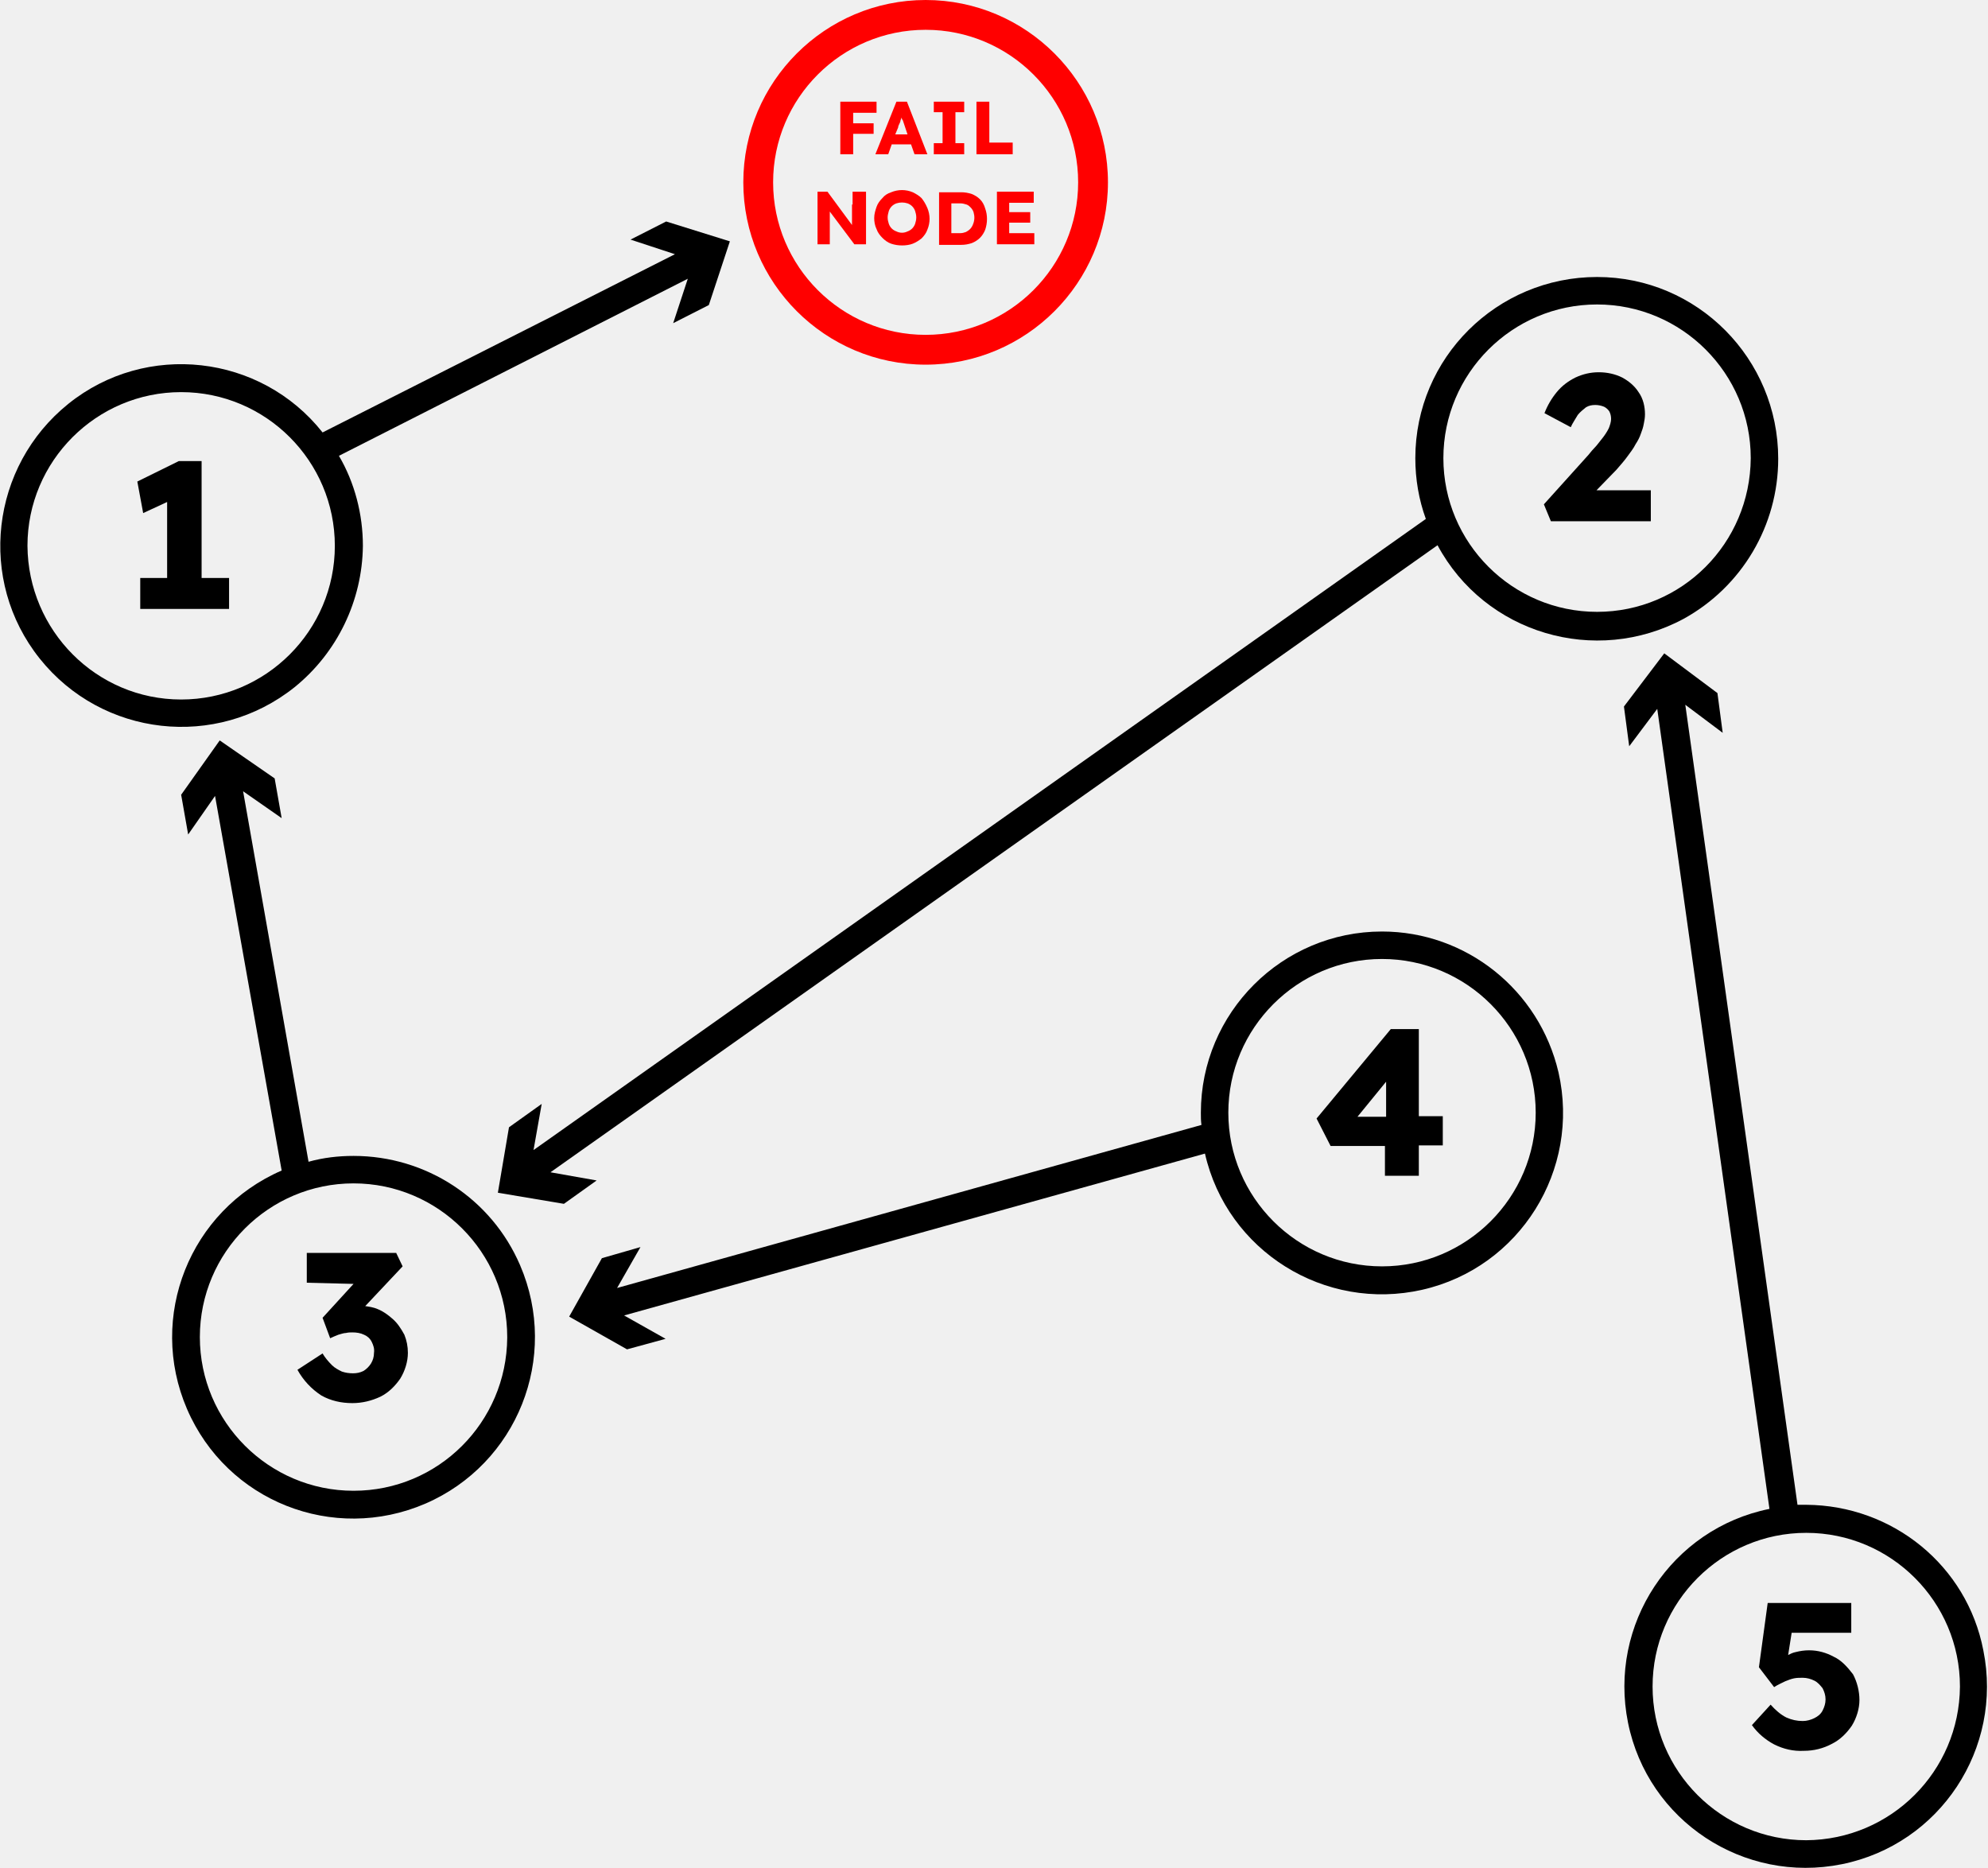
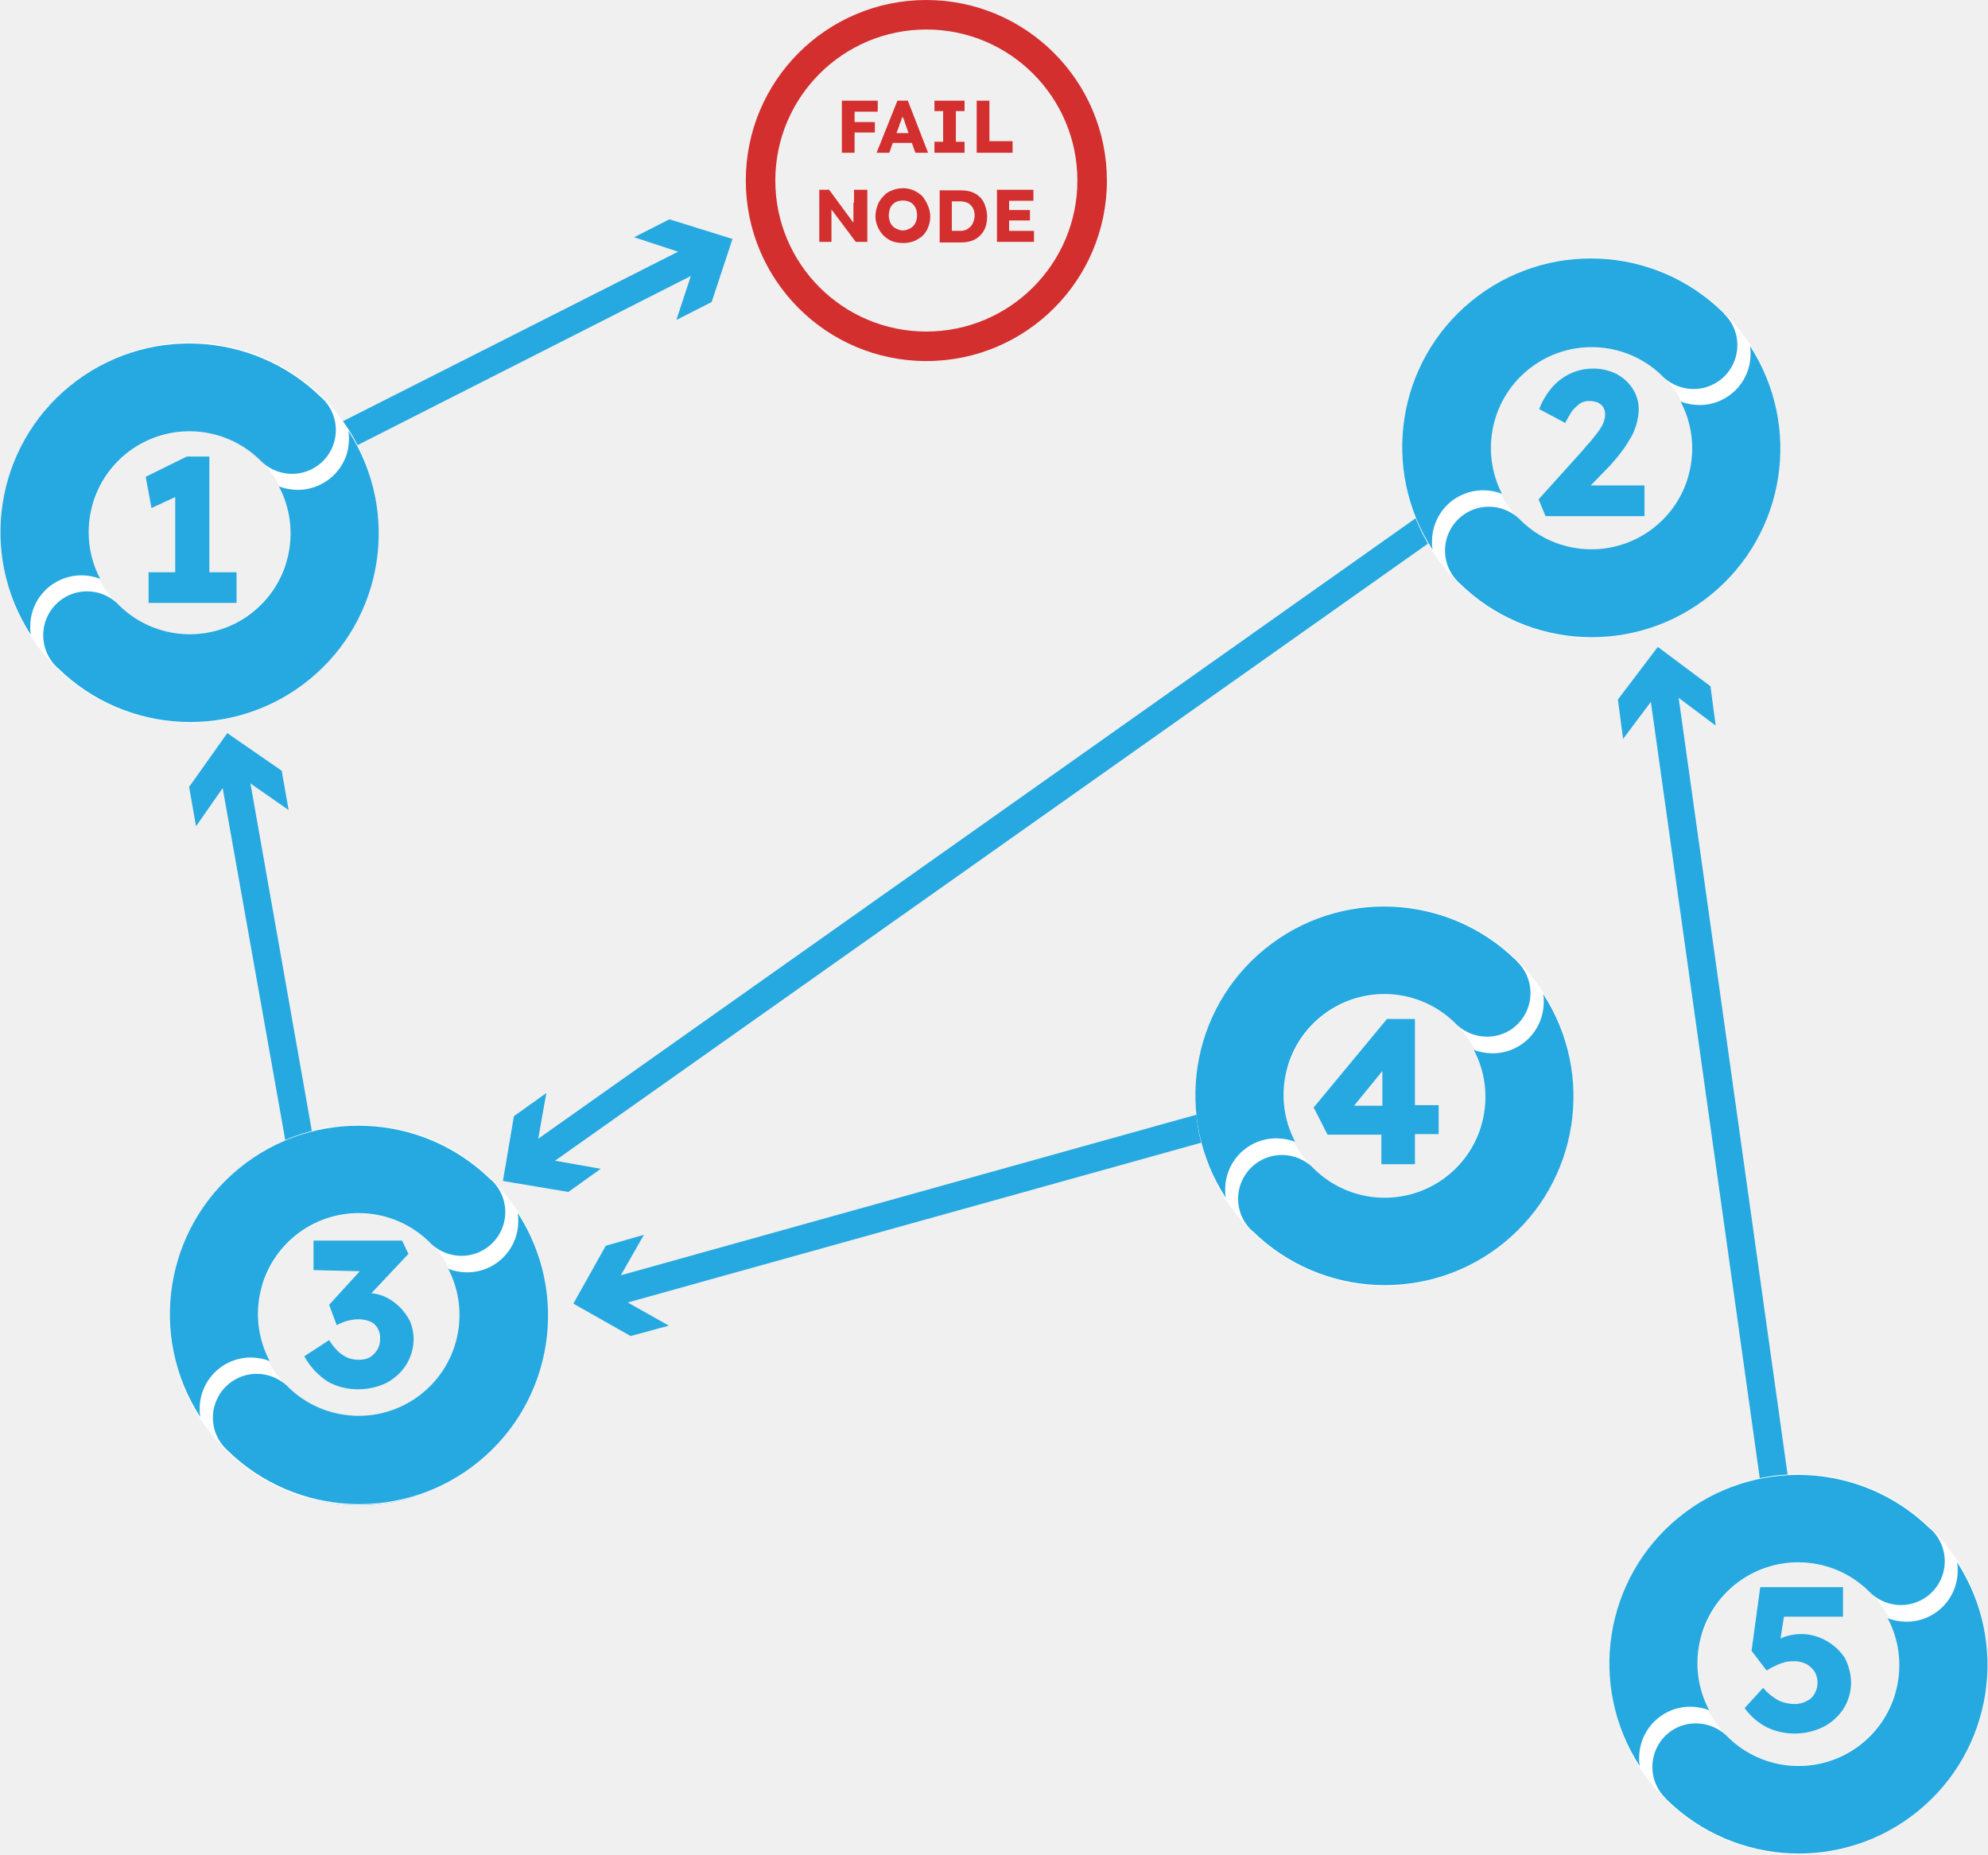
- <svg xmlns="http://www.w3.org/2000/svg" version="1.1" id="Layer_1" x="0px" y="0px" viewBox="0 0 340.2 319.6" style="enable-background:new 0 0 340.2 319.6;" xml:space="preserve">
-   <style type="text/css">
- 	.st0{fill:#FF0000;}
- </style>
-   <g id="Layer_2_1_">
-     <g id="Layer_1-2">
-       <path class="st0" d="M158.4,0c-17.2,0-31.2,14-31.2,31.2s14,31.2,31.2,31.2s31.2-14,31.2-31.2C189.6,14,175.6,0,158.4,0z     M158.4,57.3c-14.4,0-26.1-11.7-26.1-26.1c0-14.4,11.7-26.1,26.1-26.1c14.4,0,26.1,11.7,26.1,26.1c0,0,0,0,0,0    C184.5,45.6,172.8,57.3,158.4,57.3z" />
-       <polygon class="st0" points="146,19.3 150,19.3 150,17.4 146,17.4 144.8,17.4 143.8,17.4 143.8,26.4 146,26.4 146,22.9    149.5,22.9 149.5,21.1 146,21.1   " />
-       <path class="st0" d="M152,26.4l0.6-1.7h3.3l0.6,1.7h2.2l-3.5-9h-1.8l-3.6,9H152z M153.7,21.8c0-0.2,0.1-0.4,0.2-0.6    c0.1-0.2,0.2-0.4,0.2-0.6l0.2-0.5c0,0.2,0.1,0.4,0.2,0.5l0.2,0.6l0.2,0.6l0.4,1.2h-2.1L153.7,21.8z" />
-       <polygon class="st0" points="165,24.5 163.5,24.5 163.5,19.2 165,19.2 165,17.4 159.8,17.4 159.8,19.2 161.3,19.2 161.3,24.5    159.8,24.5 159.8,26.4 165,26.4   " />
-       <polygon class="st0" points="173.3,24.4 169.3,24.4 169.3,17.4 167.1,17.4 167.1,26.4 173.3,26.4   " />
-       <path class="st0" d="M145.8,35v1c0,0.3,0,0.6,0,0.8v0.7c0,0.3,0,0.5,0,0.8s0,0.1,0,0.2l-4.2-5.7h-1.7v9h2.1v-3c0-0.2,0-0.4,0-0.6    c0-0.2,0-0.4,0-0.5s0-0.4,0-0.6s0-0.5,0-0.8v-0.1l4.2,5.6h2v-9h-2.3V35z" />
-       <path class="st0" d="M157.7,33.9c-0.4-0.4-0.9-0.7-1.5-1c-1.2-0.5-2.5-0.5-3.7,0c-0.6,0.2-1.1,0.5-1.5,1c-0.4,0.4-0.8,0.9-1,1.5    c-0.2,0.6-0.4,1.2-0.4,1.9c0,0.6,0.1,1.3,0.4,1.9c0.2,0.6,0.6,1.1,1,1.5c0.4,0.4,0.9,0.8,1.5,1c0.6,0.2,1.2,0.3,1.9,0.3    c0.6,0,1.3-0.1,1.8-0.3c0.5-0.2,1-0.5,1.5-0.9c0.4-0.4,0.8-0.9,1-1.5c0.5-1.2,0.5-2.5,0-3.7C158.4,34.9,158.1,34.4,157.7,33.9z     M156.6,38.3c-0.1,0.3-0.3,0.6-0.5,0.8c-0.2,0.2-0.5,0.4-0.8,0.5c-0.6,0.3-1.3,0.3-1.9,0c-0.3-0.1-0.6-0.3-0.8-0.5    c-0.2-0.2-0.4-0.5-0.5-0.8c-0.1-0.3-0.2-0.7-0.2-1.1c0-0.4,0.1-0.7,0.2-1.1c0.1-0.3,0.3-0.6,0.5-0.8c0.2-0.2,0.5-0.4,0.8-0.5    c0.6-0.2,1.3-0.2,1.9,0c0.3,0.1,0.6,0.3,0.8,0.5c0.2,0.2,0.4,0.5,0.5,0.8c0.1,0.3,0.2,0.7,0.2,1.1C156.8,37.6,156.7,38,156.6,38.3    z" />
-       <path class="st0" d="M167.7,34.1c-0.4-0.4-0.9-0.7-1.4-0.9c-0.6-0.2-1.2-0.3-1.8-0.3h-3.8v9h3.8c0.6,0,1.2-0.1,1.8-0.3    c0.5-0.2,1-0.5,1.4-0.9c0.4-0.4,0.7-0.9,0.9-1.4c0.4-1.2,0.4-2.5,0-3.6C168.4,35,168.1,34.5,167.7,34.1z M166.5,38.4    c-0.1,0.3-0.3,0.6-0.5,0.8c-0.2,0.2-0.5,0.4-0.7,0.5c-0.3,0.1-0.6,0.2-1,0.2h-1.5v-5.1h1.6c0.3,0,0.7,0.1,1,0.2    c0.3,0.1,0.5,0.3,0.7,0.5c0.2,0.2,0.4,0.5,0.5,0.8C166.8,37,166.8,37.7,166.5,38.4L166.5,38.4z" />
-       <polygon class="st0" points="172.7,39.9 172.7,38.1 176.3,38.1 176.3,36.3 172.7,36.3 172.7,34.7 176.9,34.7 176.9,32.8    170.6,32.8 170.6,41.8 177,41.8 177,39.9   " />
-       <path d="M62.1,93.4c0-5.4-1.4-10.8-4.1-15.4l59.7-30.3l-2.5,7.6l6.1-3.1l3.6-10.9L114,37.9l-6.1,3.1l7.6,2.5L55.2,74    C44.6,60.6,25,58.4,11.7,69.1s-15.6,30.2-4.9,43.6s30.2,15.6,43.6,4.9C57.7,111.7,62,102.8,62.1,93.4L62.1,93.4z M4.7,93.4    c0-14.5,11.8-26.3,26.3-26.3s26.3,11.8,26.3,26.3S45.5,119.7,31,119.7C16.5,119.7,4.8,107.9,4.7,93.4z" />
-       <polygon points="24,98.9 24,104.2 39.2,104.2 39.2,98.9 34.5,98.9 34.5,78.9 30.6,78.9 23.5,82.4 24.5,87.8 28.6,85.9 28.6,98.9      " />
-       <path d="M309.1,257.5c-0.5,0-1,0-1.5,0l-19.2-136.9l6.4,4.8l-0.9-6.8l-9.1-6.8l-6.9,9.1l0.9,6.8l4.8-6.4l19.2,136.9    c-16.8,3.4-27.6,19.8-24.2,36.6c3.4,16.8,19.8,27.6,36.6,24.2c16.8-3.4,27.6-19.8,24.2-36.6C336.6,267.9,323.9,257.6,309.1,257.5    L309.1,257.5z M309.1,314.9c-14.5,0-26.3-11.8-26.3-26.3s11.8-26.3,26.3-26.3s26.3,11.8,26.3,26.3    C335.3,303.1,323.6,314.8,309.1,314.9z" />
-       <path d="M313.8,283.5c-1.3-0.7-2.7-1.1-4.2-1.1c-0.8,0-1.5,0.1-2.3,0.3c-0.5,0.1-0.9,0.3-1.3,0.5l0.6-3.8h10.2v-5.1h-14.3l-1.5,11    l2.6,3.4c0.6-0.4,1.3-0.7,1.9-1c0.5-0.2,1-0.4,1.5-0.5c0.5-0.1,1-0.1,1.5-0.1c0.7,0,1.4,0.2,2,0.5c0.6,0.3,1,0.8,1.4,1.3    c0.3,0.6,0.5,1.2,0.5,1.9c0,0.7-0.2,1.3-0.5,1.9c-0.3,0.6-0.8,1-1.4,1.3c-0.6,0.3-1.3,0.5-2,0.5c-1,0-1.9-0.2-2.8-0.6    c-1-0.5-1.9-1.3-2.7-2.2l-3.2,3.5c1,1.4,2.3,2.5,3.8,3.3c1.6,0.8,3.3,1.2,5.1,1.1c1.7,0,3.3-0.4,4.8-1.2c1.4-0.7,2.5-1.8,3.4-3.1    c0.8-1.3,1.3-2.9,1.3-4.4c0-1.5-0.4-3.1-1.1-4.4C316.1,285.2,315.1,284.1,313.8,283.5z" />
-       <path d="M304.3,78.5c0-17.1-13.8-31.1-31-31.1c-17.1,0-31.1,13.8-31.1,31c0,3.6,0.6,7.1,1.8,10.4l-152.7,108l1.4-7.9l-5.6,4    l-1.9,11.2l11.3,1.9l5.6-4l-7.9-1.4L246,93.3c8.1,15.1,27,20.7,42.1,12.6C298.1,100.4,304.3,89.9,304.3,78.5L304.3,78.5z     M273.3,104.7c-14.5,0-26.3-11.8-26.3-26.3s11.8-26.3,26.3-26.3c14.5,0,26.3,11.8,26.3,26.3c0,0,0,0,0,0    C299.5,93,287.8,104.7,273.3,104.7z" />
-       <path d="M276.6,80.4c0.7-0.8,1.4-1.6,1.9-2.3c0.5-0.7,1-1.3,1.4-2.1c0.4-0.6,0.7-1.2,0.9-1.8c0.2-0.5,0.4-1.1,0.5-1.7    c0.1-0.5,0.2-1,0.2-1.6c0-1.3-0.3-2.7-1.1-3.8c-0.7-1.1-1.7-1.9-2.8-2.5c-1.2-0.6-2.6-0.9-4-0.9c-1.4,0-2.7,0.3-4,0.9    c-1.2,0.6-2.3,1.4-3.2,2.5c-0.9,1.1-1.6,2.3-2.1,3.6l4.5,2.4c0.3-0.7,0.8-1.4,1.2-2.1c0.4-0.5,0.9-0.9,1.4-1.3    c0.5-0.3,1-0.4,1.6-0.4c0.5,0,1,0.1,1.5,0.3c0.4,0.2,0.7,0.5,0.9,0.8c0.2,0.4,0.3,0.8,0.3,1.3c0,0.5-0.2,1.1-0.4,1.6    c-0.3,0.6-0.7,1.2-1.1,1.7c-0.5,0.6-0.9,1.2-1.4,1.7s-0.9,1.1-1.3,1.5l-7.3,8.1l1.2,2.9h17.1v-5.3h-9.3L276.6,80.4z" />
-       <path d="M236.5,159.4c-17.1,0-31,13.9-31,31c0,0.7,0,1.4,0.1,2.1l-100,27.9l4-7l-6.6,1.9l-5.6,10l9.9,5.6l6.6-1.8l-7.1-4    l99.4-27.7c3.8,16.7,20.5,27.1,37.2,23.3s27.1-20.5,23.3-37.2C263.4,169.4,250.9,159.4,236.5,159.4z M236.5,216.7    c-14.5,0-26.3-11.8-26.3-26.3c0-14.5,11.8-26.3,26.3-26.3s26.3,11.8,26.3,26.3C262.8,204.9,251,216.7,236.5,216.7    C236.5,216.7,236.5,216.7,236.5,216.7L236.5,216.7z" />
-       <path d="M242.9,176.1h-4.9l-12.7,15.3l2.4,4.7h9.3v5.1h5.8V196h4.1v-5h-4.1V176.1z M232.3,191.1l4.9-6v6H232.3z" />
-       <path d="M60.5,197.8c-2.6,0-5.2,0.3-7.7,1l-11.2-63.4l6.6,4.6l-1.2-6.8l-9.4-6.5L31,136l1.2,6.8l4.6-6.6l11.4,64.1    c-15.7,6.8-23,25-16.2,40.8s25,23,40.8,16.2c15.7-6.8,23-25,16.2-40.8C84.1,205.1,72.9,197.8,60.5,197.8z M60.5,255.1    c-14.5,0-26.3-11.8-26.3-26.3s11.8-26.3,26.3-26.3s26.3,11.8,26.3,26.3c0,0,0,0,0,0.1C86.7,243.4,75,255.1,60.5,255.1z" />
-       <path d="M67.2,225.7c-0.8-0.7-1.6-1.3-2.6-1.7c-0.7-0.3-1.4-0.4-2.1-0.5l6.4-6.8l-1.1-2.3H52.5v5.1l8,0.2l-5.3,5.8l1.3,3.5    c0.4-0.2,0.9-0.4,1.4-0.6c0.4-0.1,0.9-0.3,1.3-0.3c0.4-0.1,0.8-0.1,1.1-0.1c0.7,0,1.4,0.1,2,0.4c0.5,0.2,1,0.6,1.3,1.2    c0.3,0.6,0.5,1.2,0.4,1.9c0,0.7-0.2,1.3-0.5,1.8c-0.3,0.5-0.8,1-1.3,1.3c-0.6,0.3-1.2,0.4-1.8,0.4c-0.7,0-1.3-0.1-1.9-0.3    c-0.6-0.3-1.2-0.6-1.7-1.1c-0.6-0.6-1.2-1.3-1.6-2l-4.3,2.8c1,1.8,2.4,3.3,4.1,4.4c1.6,0.9,3.4,1.3,5.3,1.3c1.7,0,3.3-0.4,4.8-1.1    c1.4-0.7,2.5-1.8,3.4-3.1c0.8-1.3,1.3-2.9,1.3-4.4c0-1.1-0.2-2.1-0.6-3.1C68.6,227.3,68,226.4,67.2,225.7z" />
-     </g>
-   </g>
+ <svg xmlns="http://www.w3.org/2000/svg" id="Layer_1" data-name="Layer 1" width="121.19mm" height="113.06mm" viewBox="0 0 343.52 320.49">
+   <defs>
+     <style>.cls-1{fill:#d32f2f;}.cls-2{fill:#26a9e0;}.cls-3{fill:#fff;}</style>
+   </defs>
+   <path class="cls-1" d="M160.07,0a31.2,31.2,0,1,0,31.2,31.2A31.24,31.24,0,0,0,160.07,0Zm0,57.3a26.1,26.1,0,1,1,26.1-26.1h0A26.12,26.12,0,0,1,160.07,57.3Z" />
+   <polygon class="cls-1" points="147.67 19.3 151.67 19.3 151.67 17.4 147.67 17.4 146.47 17.4 145.47 17.4 145.47 26.4 147.67 26.4 147.67 22.9 151.17 22.9 151.17 21.1 147.67 21.1 147.67 19.3" />
+   <path class="cls-1" d="M153.67,26.4l.6-1.7h3.3l.6,1.7h2.2l-3.5-9h-1.8l-3.6,9Zm1.7-4.6a1.42,1.42,0,0,1,.2-.6,1.42,1.42,0,0,0,.2-.6l.2-.5a.76.76,0,0,0,.2.5l.2.6.2.6L157,23h-2.1Z" />
+   <polygon class="cls-1" points="166.67 24.5 165.17 24.5 165.17 19.2 166.67 19.2 166.67 17.4 161.47 17.4 161.47 19.2 162.97 19.2 162.97 24.5 161.47 24.5 161.47 26.4 166.67 26.4 166.67 24.5" />
+   <polygon class="cls-1" points="174.97 24.4 170.97 24.4 170.97 17.4 168.77 17.4 168.77 26.4 174.97 26.4 174.97 24.4" />
+   <path class="cls-1" d="M147.47,35v3.5l-4.2-5.7h-1.7v9h2.1V36.2l4.2,5.6h2v-9h-2.3V35Z" />
+   <path class="cls-1" d="M159.37,33.9a5.6,5.6,0,0,0-1.5-1,4.75,4.75,0,0,0-3.7,0,3.07,3.07,0,0,0-1.5,1,4,4,0,0,0-1,1.5,5.85,5.85,0,0,0-.4,1.9,4.33,4.33,0,0,0,.4,1.9,4.6,4.6,0,0,0,2.5,2.5,5.82,5.82,0,0,0,1.9.3,5.23,5.23,0,0,0,1.8-.3,6,6,0,0,0,1.5-.9,4,4,0,0,0,1-1.5,4.75,4.75,0,0,0,0-3.7A6.93,6.93,0,0,0,159.37,33.9Zm-1.1,4.4a2.1,2.1,0,0,1-1.3,1.3,2.12,2.12,0,0,1-1.9,0,2.1,2.1,0,0,1-1.3-1.3,3.59,3.59,0,0,1-.2-1.1,4.25,4.25,0,0,1,.2-1.1,2.1,2.1,0,0,1,1.3-1.3,3.08,3.08,0,0,1,1.9,0,2.1,2.1,0,0,1,1.3,1.3,3.13,3.13,0,0,1,0,2.2Z" />
+   <path class="cls-1" d="M169.37,34.1a4.19,4.19,0,0,0-1.4-.9,5.66,5.66,0,0,0-1.8-.3h-3.8v9h3.8a5.66,5.66,0,0,0,1.8-.3,3.92,3.92,0,0,0,2.3-2.3,5.55,5.55,0,0,0,0-3.6A3.54,3.54,0,0,0,169.37,34.1Zm-1.2,4.3a2.18,2.18,0,0,1-.5.8,3,3,0,0,1-.7.5,3,3,0,0,1-1,.2h-1.5V34.8h1.6a3.55,3.55,0,0,1,1,.2,1.79,1.79,0,0,1,.7.5,2.18,2.18,0,0,1,.5.8,3,3,0,0,1-.1,2.1Z" />
+   <polygon class="cls-1" points="174.37 39.9 174.37 38.1 177.97 38.1 177.97 36.3 174.37 36.3 174.37 34.7 178.57 34.7 178.57 32.8 172.27 32.8 172.27 41.8 178.67 41.8 178.67 39.9 174.37 39.9" />
+   <path class="cls-2" d="M63.77,93.4A30.6,30.6,0,0,0,59.67,78l59.7-30.3-2.5,7.6,6.1-3.1,3.6-10.9-10.9-3.4-6.1,3.1,7.6,2.5L56.87,74a31,31,0,1,0-4.8,43.6,31.59,31.59,0,0,0,11.7-24.2Zm-57.4,0a26.3,26.3,0,1,1,26.3,26.3A26.33,26.33,0,0,1,6.37,93.4Z" />
+   <polygon class="cls-2" points="25.67 98.9 25.67 104.2 40.87 104.2 40.87 98.9 36.17 98.9 36.17 78.9 32.27 78.9 25.17 82.4 26.17 87.8 30.27 85.9 30.27 98.9 25.67 98.9" />
+   <path class="cls-2" d="M310.77,257.5h-1.5l-19.2-136.9,6.4,4.8-.9-6.8-9.1-6.8-6.9,9.1.9,6.8,4.8-6.4,19.2,136.9a30.63,30.63,0,1,0,6.3-.7Zm0,57.4a26.3,26.3,0,1,1,26.3-26.3A26.33,26.33,0,0,1,310.77,314.9Z" />
+   <path class="cls-2" d="M315.47,283.5a8.77,8.77,0,0,0-4.2-1.1,9.08,9.08,0,0,0-2.3.3,5,5,0,0,0-1.3.5l.6-3.8h10.2v-5.1h-14.3l-1.5,11,2.6,3.4a17.38,17.38,0,0,1,1.9-1,8.8,8.8,0,0,1,1.5-.5,7.57,7.57,0,0,1,1.5-.1,4.55,4.55,0,0,1,2,.5,4.36,4.36,0,0,1,1.4,1.3,3.86,3.86,0,0,1,0,3.8,3,3,0,0,1-1.4,1.3,4.55,4.55,0,0,1-2,.5,6.71,6.71,0,0,1-2.8-.6,9.34,9.34,0,0,1-2.7-2.2l-3.2,3.5a11,11,0,0,0,3.8,3.3,11.21,11.21,0,0,0,9.9-.1,9.19,9.19,0,0,0,3.4-3.1,8.67,8.67,0,0,0,1.3-4.4,9.56,9.56,0,0,0-1.1-4.4A9.33,9.33,0,0,0,315.47,283.5Z" />
+   <path class="cls-2" d="M306,78.5a31.05,31.05,0,1,0-62.1-.1,30.33,30.33,0,0,0,1.8,10.4L93,196.8l1.4-7.9-5.6,4-1.9,11.2,11.3,1.9,5.6-4-7.9-1.4L247.67,93.3A31,31,0,0,0,306,78.5Zm-31,26.2a26.3,26.3,0,1,1,26.3-26.3h0A26.33,26.33,0,0,1,275,104.7Z" />
+   <path class="cls-2" d="M278.27,80.4c.7-.8,1.4-1.6,1.9-2.3a15.34,15.34,0,0,0,1.4-2.1,7.57,7.57,0,0,0,.9-1.8,8.45,8.45,0,0,0,.5-1.7,7.77,7.77,0,0,0,.2-1.6,6.48,6.48,0,0,0-1.1-3.8,7.47,7.47,0,0,0-2.8-2.5,9,9,0,0,0-4-.9,9.34,9.34,0,0,0-4,.9,9.61,9.61,0,0,0-3.2,2.5,13.06,13.06,0,0,0-2.1,3.6l4.5,2.4a22.47,22.47,0,0,1,1.2-2.1,8.64,8.64,0,0,1,1.4-1.3,2.93,2.93,0,0,1,1.6-.4,4,4,0,0,1,1.5.3,2.36,2.36,0,0,1,.9.8,2.77,2.77,0,0,1,.3,1.3,4.71,4.71,0,0,1-.4,1.6,9.91,9.91,0,0,1-1.1,1.7c-.5.6-.9,1.2-1.4,1.7s-.9,1.1-1.3,1.5l-7.3,8.1,1.2,2.9h17.1V83.9h-9.3Z" />
+   <path class="cls-2" d="M238.17,159.4a31,31,0,0,0-31,31,14.77,14.77,0,0,0,.1,2.1l-100,27.9,4-7-6.6,1.9-5.6,10,9.9,5.6,6.6-1.8-7.1-4,99.4-27.7a31,31,0,1,0,30.3-38Zm0,57.3a26.3,26.3,0,1,1,26.3-26.3,26.33,26.33,0,0,1-26.3,26.3Z" />
+   <path class="cls-2" d="M244.57,176.1h-4.9L227,191.4l2.4,4.7h9.3v5.1h5.8V196h4.1v-5h-4.1V176.1Zm-10.6,15,4.9-6v6Z" />
+   <path class="cls-2" d="M62.17,197.8a28.56,28.56,0,0,0-7.7,1l-11.2-63.4,6.6,4.6-1.2-6.8-9.4-6.5-6.6,9.3,1.2,6.8,4.6-6.6,11.4,64.1a31.17,31.17,0,1,0,12.3-2.5Zm0,57.3a26.3,26.3,0,1,1,26.3-26.3v.1A26.31,26.31,0,0,1,62.17,255.1Z" />
+   <path class="cls-2" d="M68.87,225.7a9,9,0,0,0-2.6-1.7,8,8,0,0,0-2.1-.5l6.4-6.8-1.1-2.3H54.17v5.1l8,.2-5.3,5.8,1.3,3.5c.4-.2.9-.4,1.4-.6a6.11,6.11,0,0,1,1.3-.3,5.48,5.48,0,0,1,3.1.3,2.5,2.5,0,0,1,1.3,1.2,3.13,3.13,0,0,1,.4,1.9,3.45,3.45,0,0,1-.5,1.8,4,4,0,0,1-1.3,1.3,3.92,3.92,0,0,1-1.8.4,5.82,5.82,0,0,1-1.9-.3,6.19,6.19,0,0,1-1.7-1.1,10,10,0,0,1-1.6-2l-4.3,2.8a12.37,12.37,0,0,0,4.1,4.4,10.67,10.67,0,0,0,5.3,1.3,11.25,11.25,0,0,0,4.8-1.1,9.19,9.19,0,0,0,3.4-3.1,8.67,8.67,0,0,0,1.3-4.4,8.15,8.15,0,0,0-.6-3.1A9.49,9.49,0,0,0,68.87,225.7Z" />
+   <path class="cls-3" d="M.12,92.5A32.6,32.6,0,0,0,64.62,99a6.41,6.41,0,0,1-.9,1,8.84,8.84,0,0,1-12.57,0,9.19,9.19,0,0,1-1.84-2.69A17.42,17.42,0,0,1,15.25,92.5v-.69a7.71,7.71,0,0,0-2.18-5,7.62,7.62,0,0,0-3.79-2.07A7.52,7.52,0,0,0,5,85a7.68,7.68,0,0,0-3.43,2.63A7.56,7.56,0,0,0,.12,91.72V92A1.19,1.19,0,0,0,.12,92.5Z" />
+   <path class="cls-3" d="M65.37,91.64A32.59,32.59,0,0,0,.87,85.17a6,6,0,0,1,.9-1,8.84,8.84,0,0,1,12.57,0,9.28,9.28,0,0,1,1.84,2.68,17.42,17.42,0,0,1,34.06,4.84v.7a7.69,7.69,0,0,0,2.18,5,7.57,7.57,0,0,0,8.09,1.75,7.68,7.68,0,0,0,3.43-2.63,7.56,7.56,0,0,0,1.43-4.07v-.32A1.24,1.24,0,0,0,65.37,91.64Z" />
+   <path class="cls-2" d="M10,115.45a32.6,32.6,0,0,0,50.19-41,6.42,6.42,0,0,1,.1,1.38,8.85,8.85,0,0,1-.66,3.41A8.9,8.9,0,0,1,54.79,84a8.85,8.85,0,0,1-3.41.66,9.16,9.16,0,0,1-3.19-.6,17.42,17.42,0,0,1-27.51,20.66l-.49-.49A7.57,7.57,0,0,0,7.56,111a7.61,7.61,0,0,0,1.86,3.89l.23.23A1.29,1.29,0,0,0,10,115.45Z" />
+   <path class="cls-2" d="M55.51,68.7a32.6,32.6,0,0,0-50.19,41,6.37,6.37,0,0,1-.1-1.38,8.8,8.8,0,0,1,2.59-6.3,8.65,8.65,0,0,1,2.89-1.92,8.86,8.86,0,0,1,3.41-.67,9.16,9.16,0,0,1,3.19.6A17.42,17.42,0,0,1,44.81,79.4l.49.49a7.7,7.7,0,0,0,5.12,2,7.56,7.56,0,0,0,7.51-8.76,7.64,7.64,0,0,0-1.86-3.9L55.84,69A1.29,1.29,0,0,0,55.51,68.7Z" />
+   <path class="cls-3" d="M29.4,227.68a32.59,32.59,0,0,0,64.5,6.47,5.67,5.67,0,0,1-.9,1,9.11,9.11,0,0,1-2.88,2,8.87,8.87,0,0,1-6.81,0,9,9,0,0,1-4.72-4.63,17.42,17.42,0,0,1-34.06-4.84V227a7.57,7.57,0,0,0-6-7.11,7.56,7.56,0,0,0-9.16,7v.32A1.24,1.24,0,0,0,29.4,227.68Z" />
+   <path class="cls-3" d="M94.65,226.82a32.6,32.6,0,0,0-64.51-6.47,6.13,6.13,0,0,1,.91-1,9,9,0,0,1,2.88-2,8.87,8.87,0,0,1,6.81,0A9,9,0,0,1,45.45,222a17.42,17.42,0,0,1,34.06,4.84v.7a7.75,7.75,0,0,0,2.19,5,7.62,7.62,0,0,0,3.79,2.07,7.57,7.57,0,0,0,7.72-2.95,7.6,7.6,0,0,0,1.44-4.07v-.32A1.24,1.24,0,0,0,94.65,226.82Z" />
+   <path class="cls-2" d="M39.26,250.62a32.6,32.6,0,0,0,50.19-41,6.42,6.42,0,0,1,.1,1.38,8.83,8.83,0,0,1-8.89,8.89,9.26,9.26,0,0,1-3.2-.6A17.42,17.42,0,0,1,50,239.92l-.49-.49a7.7,7.7,0,0,0-5.12-2,7.5,7.5,0,0,0-4.14,1.21,7.58,7.58,0,0,0-1.51,11.45l.23.22A1.15,1.15,0,0,0,39.26,250.62Z" />
+   <path class="cls-2" d="M84.79,203.88a32.6,32.6,0,0,0-50.19,41,5.84,5.84,0,0,1-.1-1.38,8.83,8.83,0,0,1,8.88-8.89,9.17,9.17,0,0,1,3.2.6,17.42,17.42,0,0,1,27.51-20.66l.49.49a7.7,7.7,0,0,0,5.11,2,7.57,7.57,0,0,0,5.65-12.66l-.22-.22A1.15,1.15,0,0,0,84.79,203.88Z" />
+   <path class="cls-3" d="M206.6,189.83a32.6,32.6,0,0,0,64.51,6.47,6.13,6.13,0,0,1-.91,1,9,9,0,0,1-2.88,2,8.87,8.87,0,0,1-6.81,0,9,9,0,0,1-4.71-4.63,17.42,17.42,0,0,1-34.06-4.84v-.7a7.75,7.75,0,0,0-2.19-5,7.62,7.62,0,0,0-3.79-2.07A7.57,7.57,0,0,0,208,185,7.6,7.6,0,0,0,206.6,189v.32A1.24,1.24,0,0,0,206.6,189.83Z" />
+   <path class="cls-3" d="M271.85,189a32.59,32.59,0,0,0-64.5-6.47,5.67,5.67,0,0,1,.9-1.05,9.11,9.11,0,0,1,2.88-1.95,8.87,8.87,0,0,1,6.81,0,9,9,0,0,1,4.72,4.63A17.42,17.42,0,0,1,256.72,189v.7a7.57,7.57,0,0,0,6,7.11,7.56,7.56,0,0,0,9.16-7v-.32A1.24,1.24,0,0,0,271.85,189Z" />
+   <path class="cls-2" d="M216.46,212.77a32.6,32.6,0,0,0,50.19-41,5.84,5.84,0,0,1,.1,1.38,8.83,8.83,0,0,1-8.88,8.89,9.17,9.17,0,0,1-3.2-.6,17.42,17.42,0,0,1-27.51,20.66l-.49-.49a7.7,7.7,0,0,0-5.11-2,7.57,7.57,0,0,0-5.65,12.66l.22.22A1.15,1.15,0,0,0,216.46,212.77Z" />
+   <path class="cls-2" d="M262,166a32.6,32.6,0,0,0-50.19,41,6.42,6.42,0,0,1-.1-1.38,8.83,8.83,0,0,1,8.89-8.89,9.26,9.26,0,0,1,3.2.6,17.42,17.42,0,0,1,27.5-20.66l.49.49a7.7,7.7,0,0,0,5.12,2A7.5,7.5,0,0,0,261,178a7.58,7.58,0,0,0,1.51-11.45l-.23-.22A1.15,1.15,0,0,0,262,166Z" />
+   <path class="cls-3" d="M242.35,77.84a32.6,32.6,0,0,0,64.5,6.48,6.41,6.41,0,0,1-.9,1.05A8.83,8.83,0,0,1,299.66,88a8.83,8.83,0,0,1-6.28-2.62,9.19,9.19,0,0,1-1.84-2.69,17.42,17.42,0,0,1-34.06-4.84v-.69a7.67,7.67,0,0,0-2.19-5.05A7.59,7.59,0,0,0,251.51,70a7.57,7.57,0,0,0-9.16,7v.32A1.19,1.19,0,0,0,242.35,77.84Z" />
+   <path class="cls-3" d="M307.6,77a32.6,32.6,0,0,0-64.51-6.47,6.54,6.54,0,0,1,.91-1.05,8.84,8.84,0,0,1,12.57,0,9.24,9.24,0,0,1,1.83,2.68A17.42,17.42,0,0,1,292.46,77v.7a7.75,7.75,0,0,0,2.19,5,7.58,7.58,0,0,0,13-5v-.32A1.24,1.24,0,0,0,307.6,77Z" />
+   <path class="cls-2" d="M252.21,100.79a32.6,32.6,0,0,0,50.19-41,6.42,6.42,0,0,1,.1,1.38A8.83,8.83,0,0,1,293.61,70a9.26,9.26,0,0,1-3.2-.6,17.42,17.42,0,0,1-27.5,20.66l-.49-.49a7.7,7.7,0,0,0-5.12-2,7.58,7.58,0,0,0-5.65,12.66l.23.23A1.29,1.29,0,0,0,252.21,100.79Z" />
+   <path class="cls-2" d="M297.74,54a32.6,32.6,0,0,0-50.19,41,5.8,5.8,0,0,1-.1-1.38,8.84,8.84,0,0,1,2.58-6.3,8.69,8.69,0,0,1,2.9-1.92,8.85,8.85,0,0,1,3.4-.67,9.17,9.17,0,0,1,3.2.6A17.42,17.42,0,0,1,287,64.74l.49.49a7.7,7.7,0,0,0,5.11,2,7.57,7.57,0,0,0,5.65-12.66l-.22-.22A1.29,1.29,0,0,0,297.74,54Z" />
+   <path class="cls-3" d="M278.15,288a32.59,32.59,0,0,0,64.5,6.47,5.67,5.67,0,0,1-.9,1.05,9.11,9.11,0,0,1-2.88,1.95,8.87,8.87,0,0,1-6.81,0,9,9,0,0,1-4.72-4.63A17.42,17.42,0,0,1,293.28,288v-.7a7.57,7.57,0,0,0-6-7.11,7.56,7.56,0,0,0-9.16,7v.32A1.24,1.24,0,0,0,278.15,288Z" />
+   <path class="cls-3" d="M343.4,287.17a32.6,32.6,0,0,0-64.51-6.47,6.13,6.13,0,0,1,.91-1.05,9,9,0,0,1,2.88-1.95,8.87,8.87,0,0,1,6.81,0,9,9,0,0,1,4.71,4.63,17.42,17.42,0,0,1,34.06,4.84v.7a7.75,7.75,0,0,0,2.19,5,7.62,7.62,0,0,0,3.79,2.07,7.57,7.57,0,0,0,7.72-3A7.6,7.6,0,0,0,343.4,288v-.32A1.24,1.24,0,0,0,343.4,287.17Z" />
+   <path class="cls-2" d="M288,311a32.6,32.6,0,0,0,50.19-41,6.42,6.42,0,0,1,.1,1.38,8.83,8.83,0,0,1-8.89,8.89,9.26,9.26,0,0,1-3.2-.6,17.42,17.42,0,0,1-27.5,20.66l-.49-.49a7.7,7.7,0,0,0-5.12-2A7.5,7.5,0,0,0,289,299a7.58,7.58,0,0,0-1.51,11.45l.23.22A1.15,1.15,0,0,0,288,311Z" />
+   <path class="cls-2" d="M333.54,264.23a32.6,32.6,0,0,0-50.19,41,5.84,5.84,0,0,1-.1-1.38,8.83,8.83,0,0,1,8.88-8.89,9.17,9.17,0,0,1,3.2.6,17.42,17.42,0,0,1,27.51-20.66l.49.49a7.7,7.7,0,0,0,5.11,2,7.57,7.57,0,0,0,5.65-12.66l-.22-.22A1.15,1.15,0,0,0,333.54,264.23Z" />
</svg>
